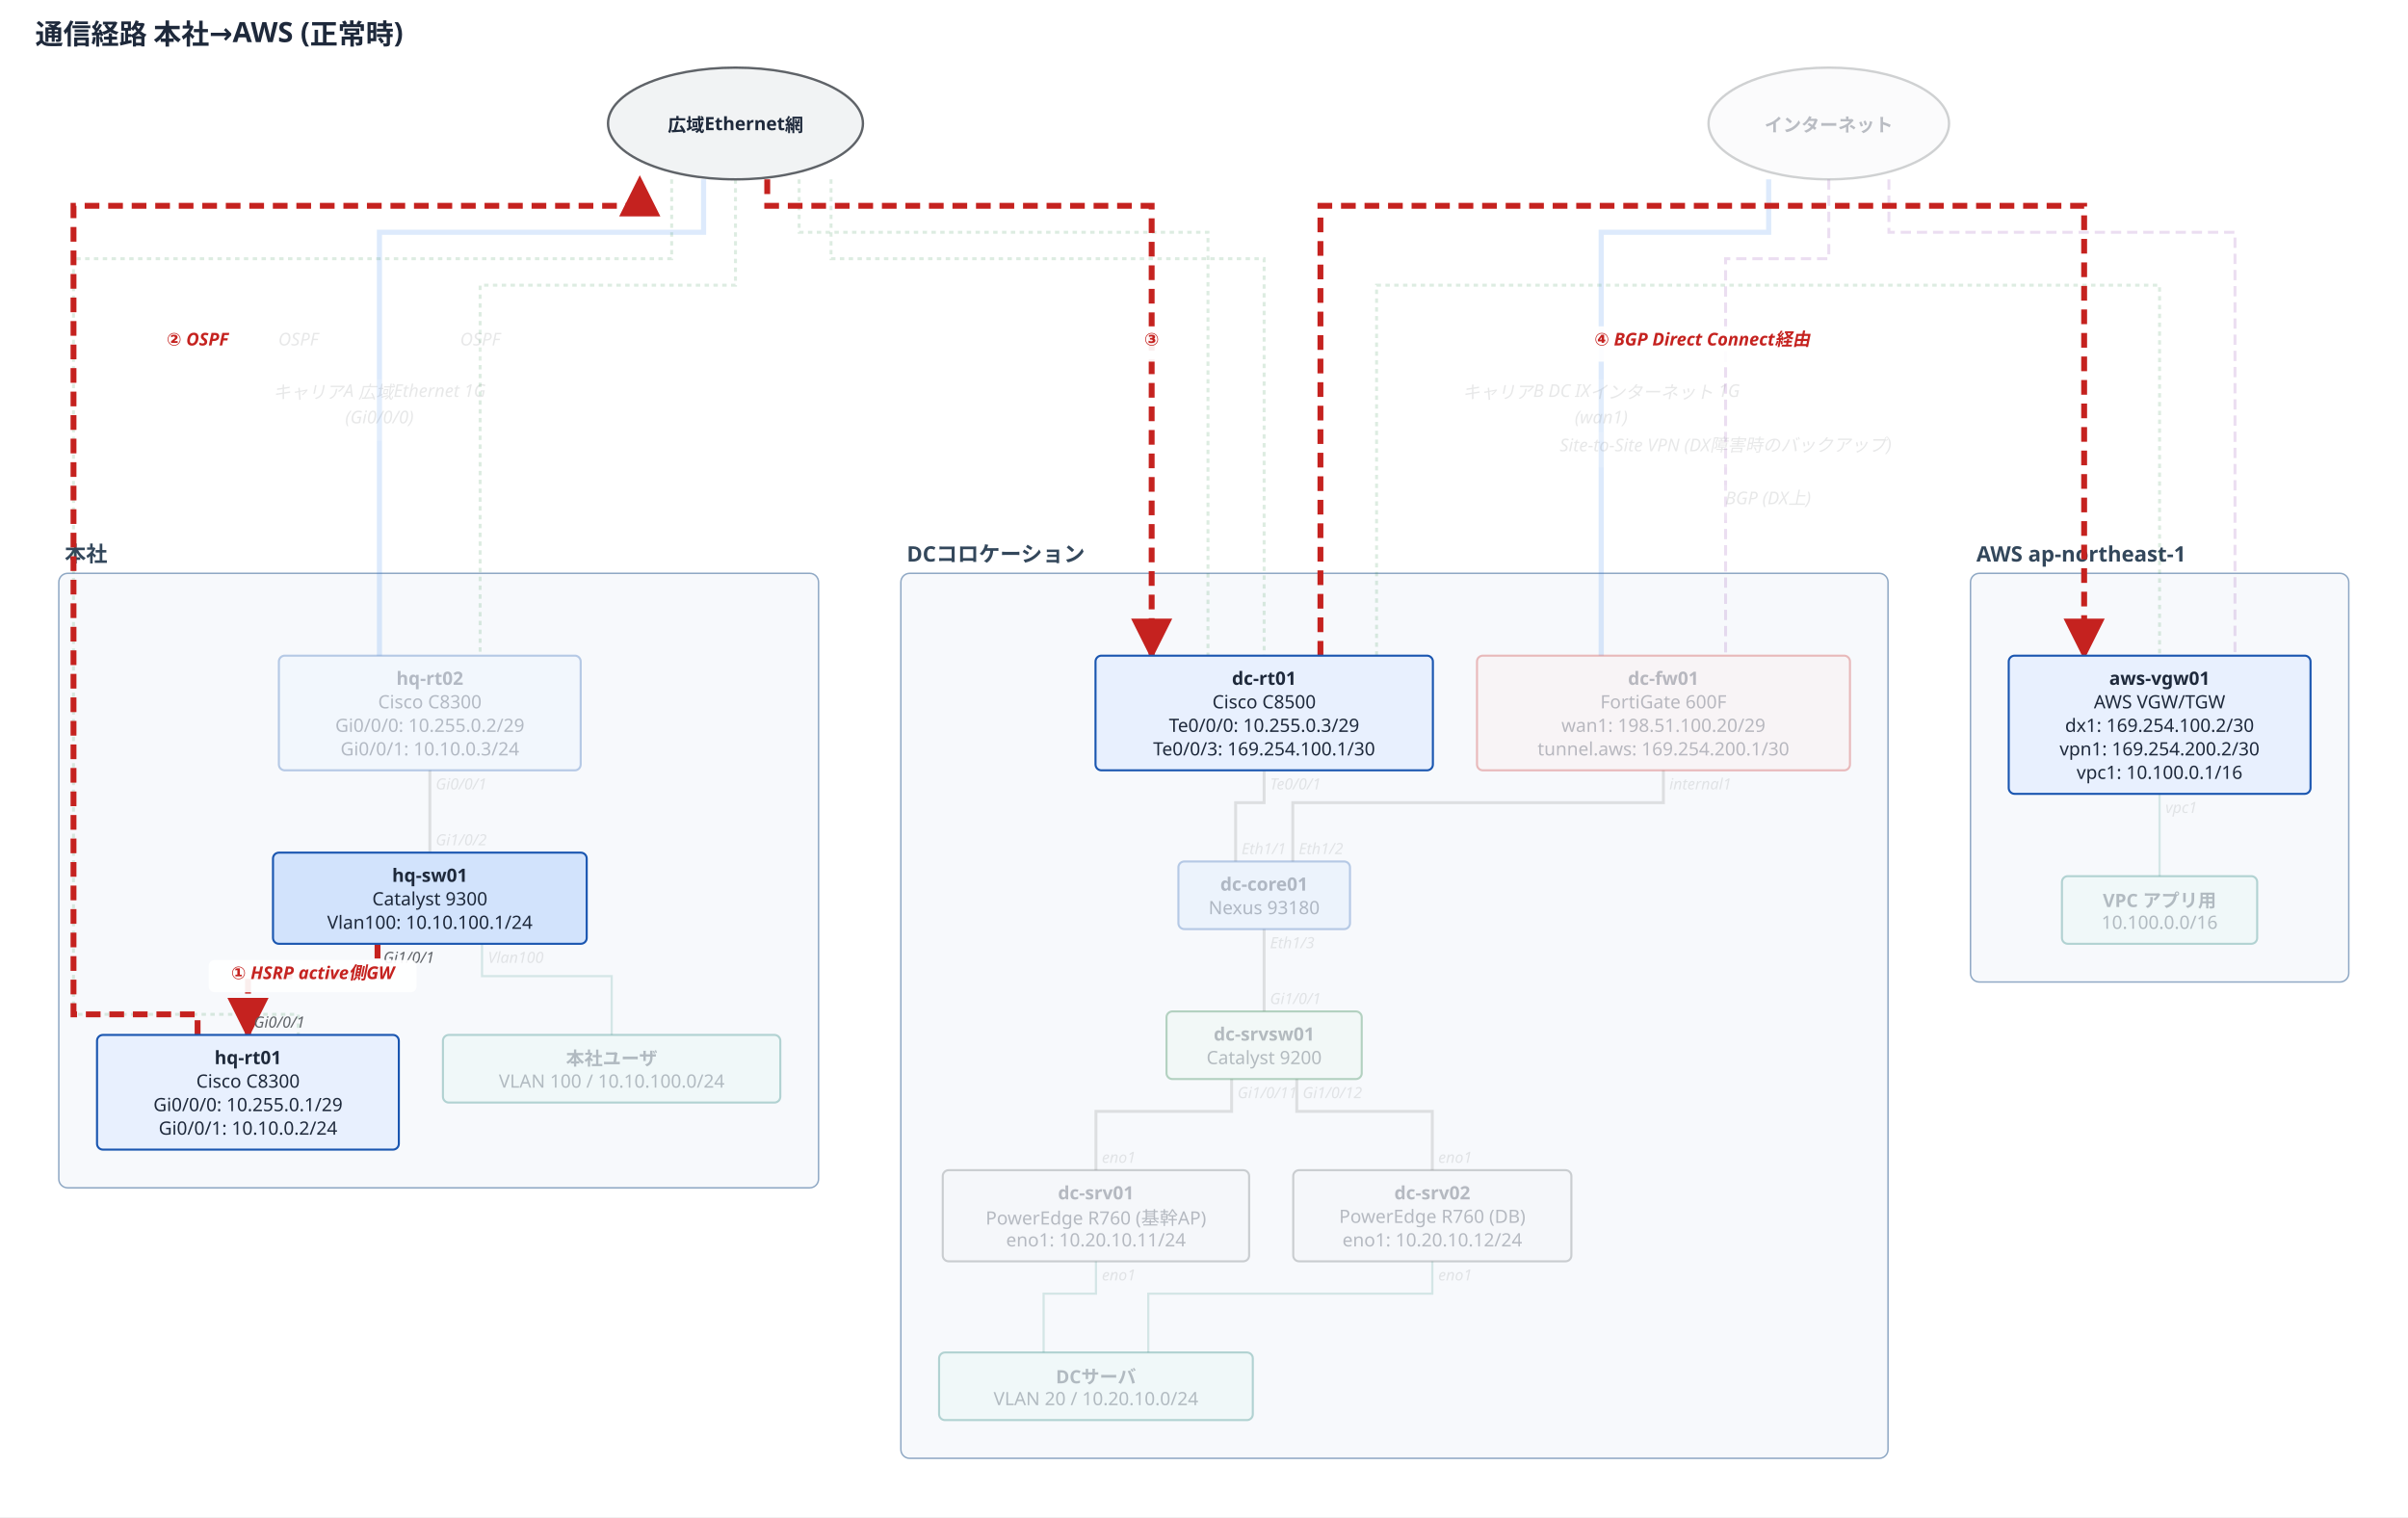
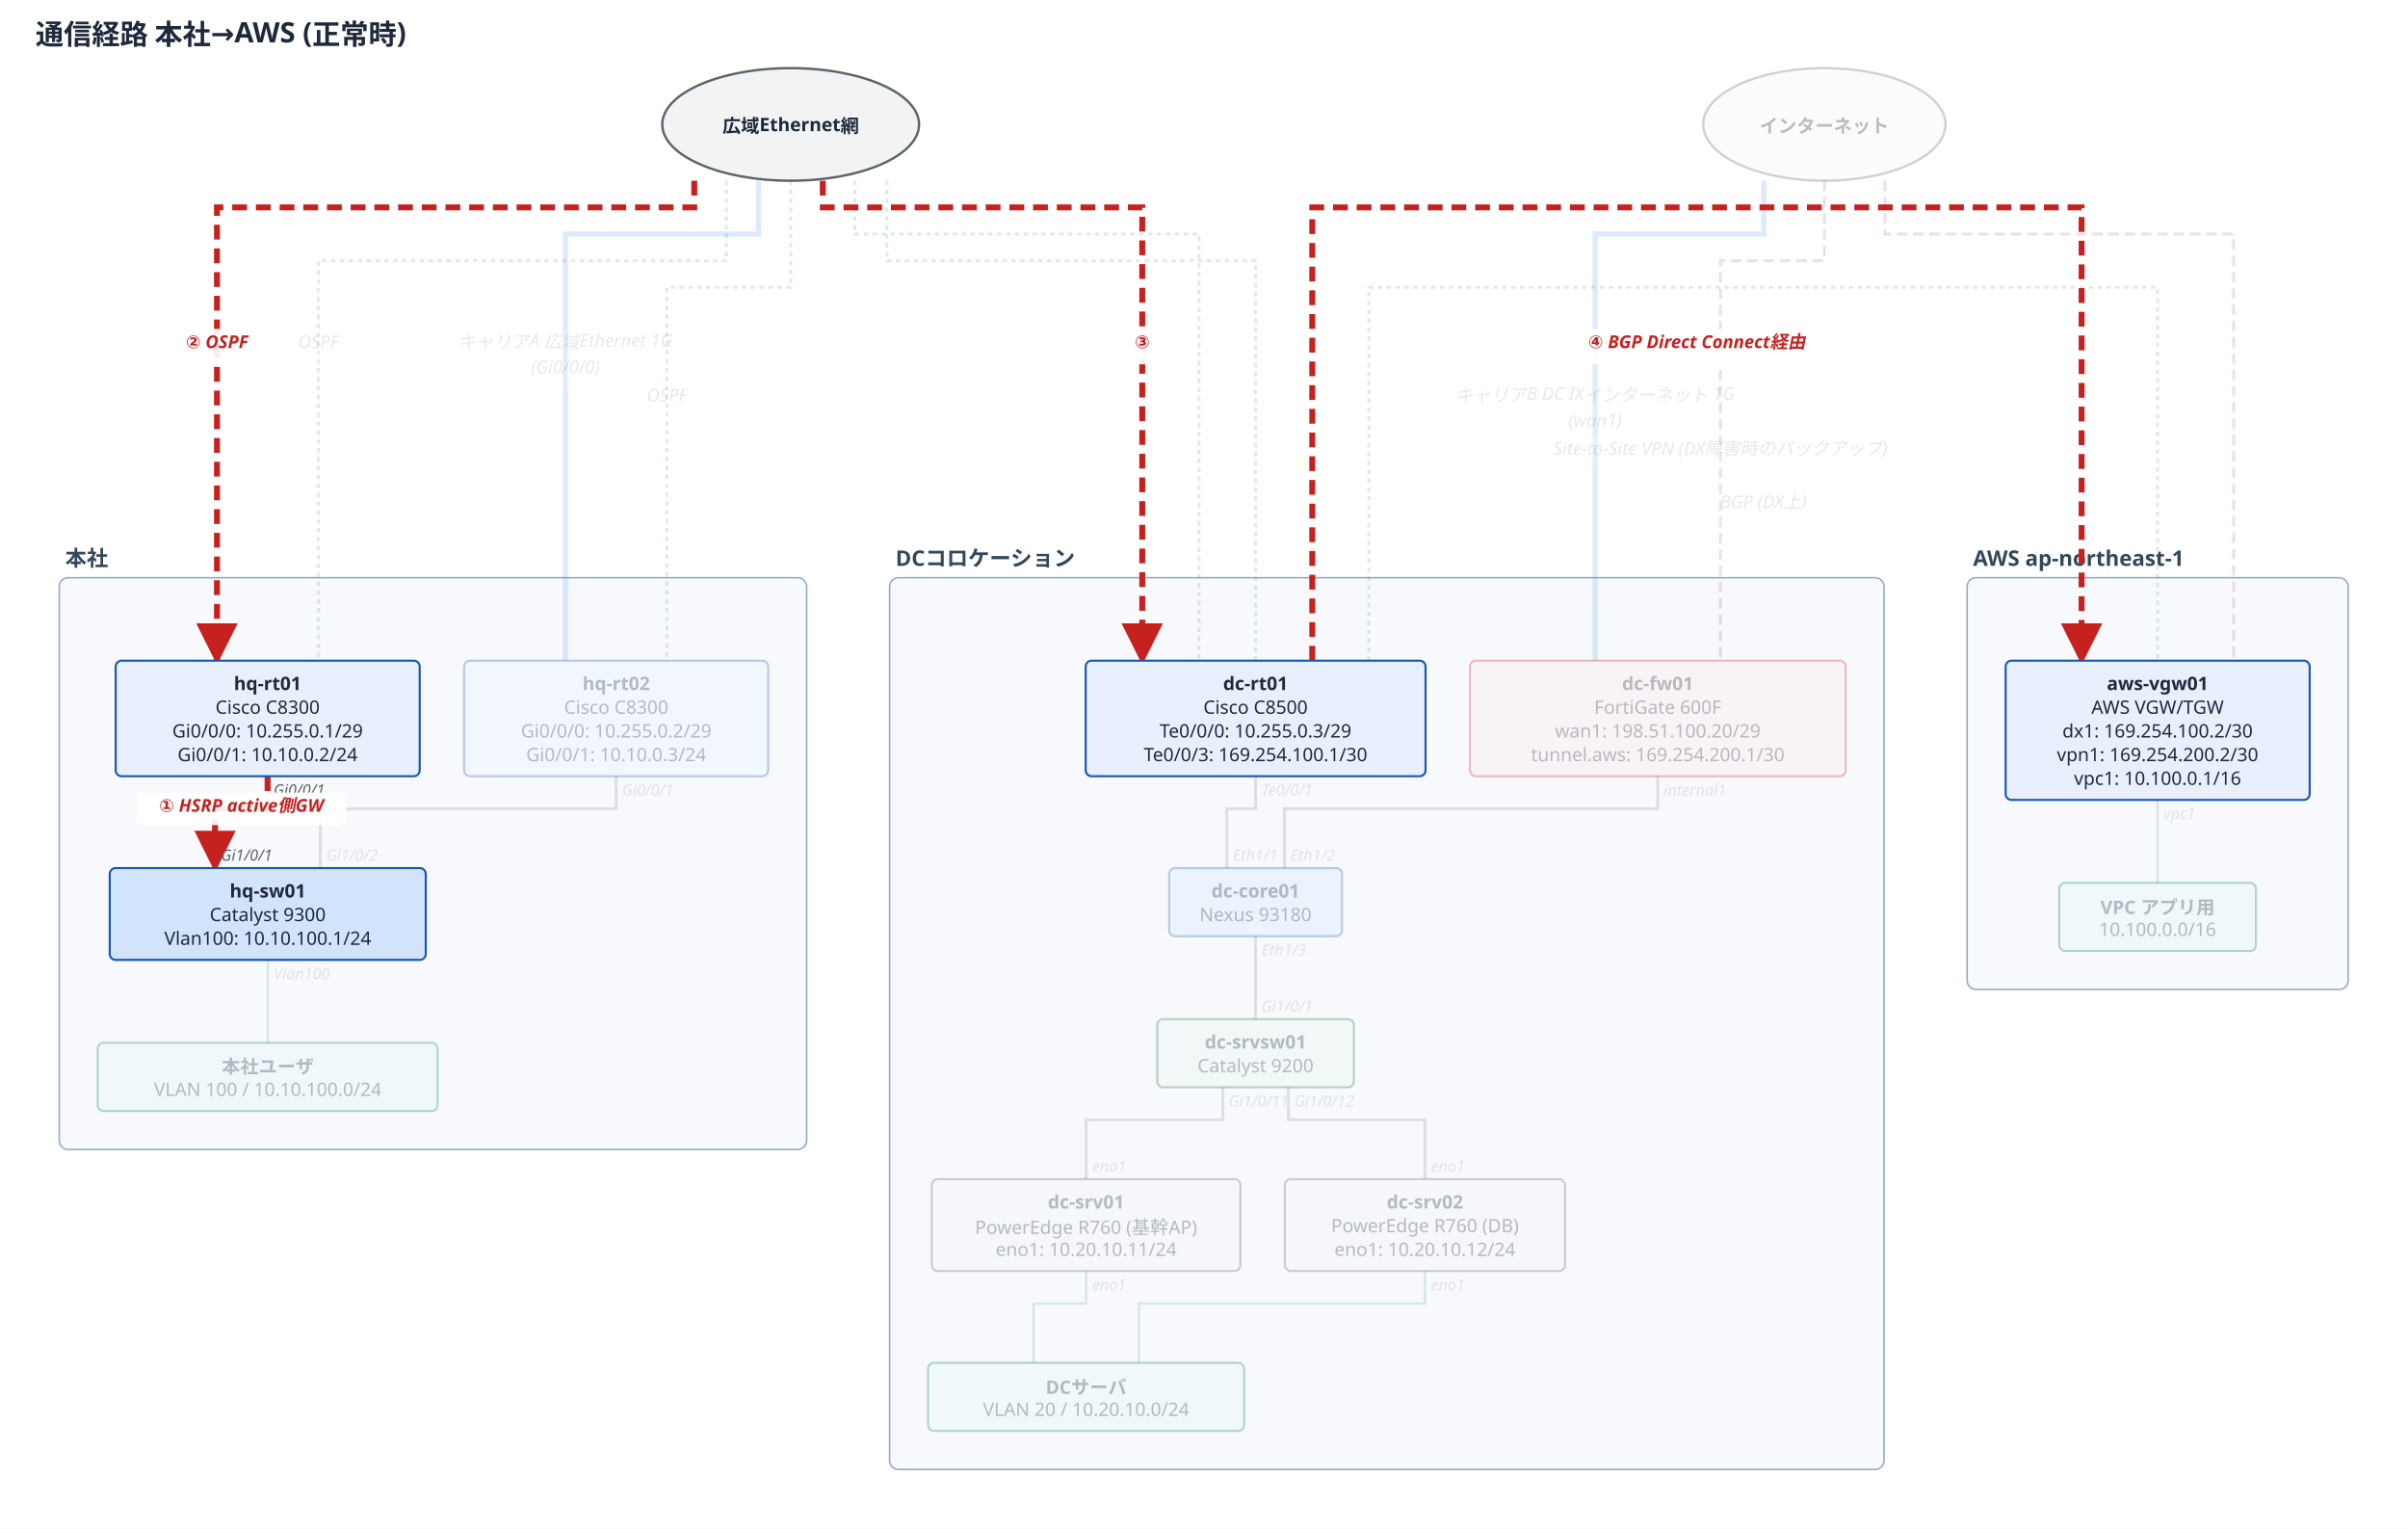
- <svg xmlns="http://www.w3.org/2000/svg" width="1638" height="1032" viewBox="0 0 1638 1032" font-family="'Segoe UI','Hiragino Sans','Noto Sans JP',Meiryo,sans-serif">
+ <svg xmlns="http://www.w3.org/2000/svg" width="1626" height="1032" viewBox="0 0 1626 1032" font-family="'Segoe UI','Hiragino Sans','Noto Sans JP',Meiryo,sans-serif">
  <defs>
    <marker id="arrow-c5221f" viewBox="0 0 10 10" refX="9" refY="5" markerWidth="7" markerHeight="7" orient="auto-start-reverse">
      <path d="M 0 0 L 10 5 L 0 10 z" fill="#c5221f" />
    </marker>
  </defs>
  <rect width="100%" height="100%" fill="#ffffff" />
  <text x="24" y="30" font-size="19" font-weight="700" fill="#1e293b">通信経路 本社→AWS (正常時)</text>
-   <rect x="40.0" y="390.0" width="516.8" height="418.0" rx="6" fill="#f7f9fc" stroke="#8fa8c4" />
+   <rect x="40.0" y="390.0" width="504.7" height="386.0" rx="6" fill="#f7f9fc" stroke="#8fa8c4" />
  <text x="44.0" y="382.0" font-size="14.5" font-weight="600" fill="#33475b">本社</text>
-   <rect x="612.8" y="390.0" width="671.5" height="602.0" rx="6" fill="#f7f9fc" stroke="#8fa8c4" />
-   <text x="616.8" y="382.0" font-size="14.5" font-weight="600" fill="#33475b">DCコロケーション</text>
-   <rect x="1340.4" y="390.0" width="257.3" height="278.0" rx="6" fill="#f7f9fc" stroke="#8fa8c4" />
-   <text x="1344.4" y="382.0" font-size="14.5" font-weight="600" fill="#33475b">AWS ap-northeast-1</text>
-   <polyline points="292.4,524.0 292.4,580.0" fill="none" stroke="#4a4a4a" stroke-width="2.0" opacity="0.15" />
-   <text x="296.4" y="537.0" font-size="10.5" font-style="italic" fill="#5f6368" opacity="0.15">Gi0/0/1</text>
-   <text x="296.4" y="575.0" font-size="10.5" font-style="italic" fill="#5f6368" opacity="0.15">Gi1/0/2</text>
-   <polyline points="327.9,642.0 327.9,664.0 416.1,664.0 416.1,704.0" fill="none" stroke="#0f766e" stroke-width="1.5" opacity="0.15" />
-   <text x="331.9" y="655.0" font-size="10.5" font-style="italic" fill="#5f6368" opacity="0.15">Vlan100</text>
-   <polyline points="859.9,524.0 859.9,546.0 840.5,546.0 840.5,586.0" fill="none" stroke="#4a4a4a" stroke-width="2.0" opacity="0.15" />
-   <text x="863.9" y="537.0" font-size="10.5" font-style="italic" fill="#5f6368" opacity="0.15">Te0/0/1</text>
-   <text x="844.5" y="581.0" font-size="10.5" font-style="italic" fill="#5f6368" opacity="0.15">Eth1/1</text>
-   <polyline points="1131.5,524.0 1131.5,546.0 879.4,546.0 879.4,586.0" fill="none" stroke="#4a4a4a" stroke-width="2.0" opacity="0.15" />
-   <text x="1135.5" y="537.0" font-size="10.5" font-style="italic" fill="#5f6368" opacity="0.15">internal1</text>
-   <text x="883.4" y="581.0" font-size="10.5" font-style="italic" fill="#5f6368" opacity="0.15">Eth1/2</text>
-   <polyline points="859.9,632.0 859.9,688.0" fill="none" stroke="#4a4a4a" stroke-width="2.0" opacity="0.15" />
-   <text x="863.9" y="645.0" font-size="10.5" font-style="italic" fill="#5f6368" opacity="0.15">Eth1/3</text>
-   <text x="863.9" y="683.0" font-size="10.5" font-style="italic" fill="#5f6368" opacity="0.15">Gi1/0/1</text>
-   <polyline points="837.8,734.0 837.8,756.0 745.5,756.0 745.5,796.0" fill="none" stroke="#4a4a4a" stroke-width="2.0" opacity="0.15" />
-   <text x="841.8" y="747.0" font-size="10.5" font-style="italic" fill="#5f6368" opacity="0.15">Gi1/0/11</text>
-   <text x="749.5" y="791.0" font-size="10.5" font-style="italic" fill="#5f6368" opacity="0.15">eno1</text>
-   <polyline points="882.1,734.0 882.1,756.0 974.3,756.0 974.3,796.0" fill="none" stroke="#4a4a4a" stroke-width="2.0" opacity="0.15" />
-   <text x="886.1" y="747.0" font-size="10.5" font-style="italic" fill="#5f6368" opacity="0.15">Gi1/0/12</text>
-   <text x="978.3" y="791.0" font-size="10.5" font-style="italic" fill="#5f6368" opacity="0.15">eno1</text>
-   <polyline points="745.5,858.0 745.5,880.0 709.9,880.0 709.9,920.0" fill="none" stroke="#0f766e" stroke-width="1.5" opacity="0.15" />
-   <text x="749.5" y="871.0" font-size="10.5" font-style="italic" fill="#5f6368" opacity="0.15">eno1</text>
-   <polyline points="974.3,858.0 974.3,880.0 781.1,880.0 781.1,920.0" fill="none" stroke="#0f766e" stroke-width="1.5" opacity="0.15" />
-   <text x="978.3" y="871.0" font-size="10.5" font-style="italic" fill="#5f6368" opacity="0.15">eno1</text>
-   <polyline points="1469.0,540.0 1469.0,596.0" fill="none" stroke="#0f766e" stroke-width="1.5" opacity="0.15" />
-   <text x="1473.0" y="553.0" font-size="10.5" font-style="italic" fill="#5f6368" opacity="0.15">vpc1</text>
-   <polyline points="478.6,122.0 478.6,158.0 258.1,158.0 258.1,446.0" fill="none" stroke="#1a73e8" stroke-width="3.5" opacity="0.15" />
-   <rect x="162.4" y="258.0" width="191.5" height="42.0" rx="4" fill="#ffffff" fill-opacity="0.92" opacity="0.15" />
-   <text x="258.1" y="271.0" text-anchor="middle" font-size="12" font-style="italic" font-weight="400" fill="#5f6368" opacity="0.15">キャリアA 広域Ethernet 1G</text>
-   <text x="258.1" y="288.0" text-anchor="middle" font-size="12" font-style="italic" font-weight="400" fill="#5f6368" opacity="0.15">(Gi0/0/0)</text>
-   <polyline points="1203.1,122.0 1203.1,158.0 1089.2,158.0 1089.2,446.0" fill="none" stroke="#1a73e8" stroke-width="3.5" opacity="0.15" />
-   <rect x="972.3" y="258.0" width="233.9" height="42.0" rx="4" fill="#ffffff" fill-opacity="0.92" opacity="0.15" />
-   <text x="1089.2" y="271.0" text-anchor="middle" font-size="12" font-style="italic" font-weight="400" fill="#5f6368" opacity="0.15">キャリアB DC IXインターネット 1G</text>
-   <text x="1089.2" y="288.0" text-anchor="middle" font-size="12" font-style="italic" font-weight="400" fill="#5f6368" opacity="0.15">(wan1)</text>
-   <polyline points="1244.0,122.0 1244.0,176.0 1173.8,176.0 1173.8,446.0" fill="none" stroke="#7b1fa2" stroke-width="2.0" opacity="0.15" stroke-dasharray="7 4" />
-   <rect x="1020.8" y="294.0" width="306.0" height="24.0" rx="4" fill="#ffffff" fill-opacity="0.92" opacity="0.15" />
-   <text x="1173.8" y="307.0" text-anchor="middle" font-size="12" font-style="italic" font-weight="400" fill="#5f6368" opacity="0.15">Site-to-Site VPN (DX障害時のバックアップ)</text>
-   <polyline points="1284.9,122.0 1284.9,158.0 1520.3,158.0 1520.3,446.0" fill="none" stroke="#7b1fa2" stroke-width="2.0" opacity="0.15" stroke-dasharray="7 4" />
-   <polyline points="456.9,122.0 456.9,176.0 50.0,176.0 50.0,690.0 202.9,690.0 202.9,704.0" fill="none" stroke="#188038" stroke-width="2.0" opacity="0.15" stroke-dasharray="3 3" />
-   <rect x="181.4" y="222.0" width="43.0" height="24.0" rx="4" fill="#ffffff" fill-opacity="0.92" opacity="0.15" />
-   <text x="202.9" y="235.0" text-anchor="middle" font-size="12" font-style="italic" font-weight="400" fill="#5f6368" opacity="0.15">OSPF</text>
-   <polyline points="543.6,122.0 543.6,158.0 821.7,158.0 821.7,446.0" fill="none" stroke="#188038" stroke-width="2.0" opacity="0.15" stroke-dasharray="3 3" />
-   <polyline points="500.3,122.0 500.3,194.0 326.6,194.0 326.6,446.0" fill="none" stroke="#188038" stroke-width="2.0" opacity="0.15" stroke-dasharray="3 3" />
-   <rect x="305.1" y="222.0" width="43.0" height="24.0" rx="4" fill="#ffffff" fill-opacity="0.92" opacity="0.15" />
-   <text x="326.6" y="235.0" text-anchor="middle" font-size="12" font-style="italic" font-weight="400" fill="#5f6368" opacity="0.15">OSPF</text>
-   <polyline points="565.3,122.0 565.3,176.0 859.9,176.0 859.9,446.0" fill="none" stroke="#188038" stroke-width="2.0" opacity="0.15" stroke-dasharray="3 3" />
-   <polyline points="936.4,446.0 936.4,194.0 1469.0,194.0 1469.0,446.0" fill="none" stroke="#188038" stroke-width="2.0" opacity="0.15" stroke-dasharray="3 3" />
-   <rect x="1159.2" y="330.0" width="87.1" height="24.0" rx="4" fill="#ffffff" fill-opacity="0.92" opacity="0.15" />
-   <text x="1202.7" y="343.0" text-anchor="middle" font-size="12" font-style="italic" font-weight="400" fill="#5f6368" opacity="0.15">BGP (DX上)</text>
-   <polyline points="256.8,642.0 256.8,664.0 168.7,664.0 168.7,704.0" fill="none" stroke="#c5221f" stroke-width="4.0" opacity="1.0" stroke-dasharray="10 6" marker-end="url(#arrow-c5221f)">
+   <rect x="600.7" y="390.0" width="671.5" height="602.0" rx="6" fill="#f7f9fc" stroke="#8fa8c4" />
+   <text x="604.7" y="382.0" font-size="14.5" font-weight="600" fill="#33475b">DCコロケーション</text>
+   <rect x="1328.3" y="390.0" width="257.3" height="278.0" rx="6" fill="#f7f9fc" stroke="#8fa8c4" />
+   <text x="1332.3" y="382.0" font-size="14.5" font-weight="600" fill="#33475b">AWS ap-northeast-1</text>
+   <polyline points="416.1,524.0 416.1,546.0 216.3,546.0 216.3,586.0" fill="none" stroke="#4a4a4a" stroke-width="2.0" opacity="0.15" />
+   <text x="420.1" y="537.0" font-size="10.5" font-style="italic" fill="#5f6368" opacity="0.15">Gi0/0/1</text>
+   <text x="220.3" y="581.0" font-size="10.5" font-style="italic" fill="#5f6368" opacity="0.15">Gi1/0/2</text>
+   <polyline points="180.8,648.0 180.8,704.0" fill="none" stroke="#0f766e" stroke-width="1.5" opacity="0.15" />
+   <text x="184.8" y="661.0" font-size="10.5" font-style="italic" fill="#5f6368" opacity="0.15">Vlan100</text>
+   <polyline points="847.8,524.0 847.8,546.0 828.4,546.0 828.4,586.0" fill="none" stroke="#4a4a4a" stroke-width="2.0" opacity="0.15" />
+   <text x="851.8" y="537.0" font-size="10.5" font-style="italic" fill="#5f6368" opacity="0.15">Te0/0/1</text>
+   <text x="832.4" y="581.0" font-size="10.5" font-style="italic" fill="#5f6368" opacity="0.15">Eth1/1</text>
+   <polyline points="1119.4,524.0 1119.4,546.0 867.3,546.0 867.3,586.0" fill="none" stroke="#4a4a4a" stroke-width="2.0" opacity="0.15" />
+   <text x="1123.4" y="537.0" font-size="10.5" font-style="italic" fill="#5f6368" opacity="0.15">internal1</text>
+   <text x="871.3" y="581.0" font-size="10.5" font-style="italic" fill="#5f6368" opacity="0.15">Eth1/2</text>
+   <polyline points="847.8,632.0 847.8,688.0" fill="none" stroke="#4a4a4a" stroke-width="2.0" opacity="0.15" />
+   <text x="851.8" y="645.0" font-size="10.5" font-style="italic" fill="#5f6368" opacity="0.15">Eth1/3</text>
+   <text x="851.8" y="683.0" font-size="10.5" font-style="italic" fill="#5f6368" opacity="0.15">Gi1/0/1</text>
+   <polyline points="825.7,734.0 825.7,756.0 733.4,756.0 733.4,796.0" fill="none" stroke="#4a4a4a" stroke-width="2.0" opacity="0.15" />
+   <text x="829.7" y="747.0" font-size="10.5" font-style="italic" fill="#5f6368" opacity="0.15">Gi1/0/11</text>
+   <text x="737.4" y="791.0" font-size="10.5" font-style="italic" fill="#5f6368" opacity="0.15">eno1</text>
+   <polyline points="870.0,734.0 870.0,756.0 962.2,756.0 962.2,796.0" fill="none" stroke="#4a4a4a" stroke-width="2.0" opacity="0.15" />
+   <text x="874.0" y="747.0" font-size="10.5" font-style="italic" fill="#5f6368" opacity="0.15">Gi1/0/12</text>
+   <text x="966.2" y="791.0" font-size="10.5" font-style="italic" fill="#5f6368" opacity="0.15">eno1</text>
+   <polyline points="733.4,858.0 733.4,880.0 697.9,880.0 697.9,920.0" fill="none" stroke="#0f766e" stroke-width="1.5" opacity="0.15" />
+   <text x="737.4" y="871.0" font-size="10.5" font-style="italic" fill="#5f6368" opacity="0.15">eno1</text>
+   <polyline points="962.2,858.0 962.2,880.0 769.0,880.0 769.0,920.0" fill="none" stroke="#0f766e" stroke-width="1.5" opacity="0.15" />
+   <text x="966.2" y="871.0" font-size="10.5" font-style="italic" fill="#5f6368" opacity="0.15">eno1</text>
+   <polyline points="1456.9,540.0 1456.9,596.0" fill="none" stroke="#0f766e" stroke-width="1.5" opacity="0.15" />
+   <text x="1460.9" y="553.0" font-size="10.5" font-style="italic" fill="#5f6368" opacity="0.15">vpc1</text>
+   <polyline points="512.2,122.0 512.2,158.0 381.8,158.0 381.8,446.0" fill="none" stroke="#1a73e8" stroke-width="3.5" opacity="0.15" />
+   <rect x="286.1" y="222.0" width="191.5" height="42.0" rx="4" fill="#ffffff" fill-opacity="0.92" opacity="0.15" />
+   <text x="381.8" y="235.0" text-anchor="middle" font-size="12" font-style="italic" font-weight="400" fill="#5f6368" opacity="0.15">キャリアA 広域Ethernet 1G</text>
+   <text x="381.8" y="252.0" text-anchor="middle" font-size="12" font-style="italic" font-weight="400" fill="#5f6368" opacity="0.15">(Gi0/0/0)</text>
+   <polyline points="1191.0,122.0 1191.0,158.0 1077.1,158.0 1077.1,446.0" fill="none" stroke="#1a73e8" stroke-width="3.5" opacity="0.15" />
+   <rect x="960.2" y="258.0" width="233.9" height="42.0" rx="4" fill="#ffffff" fill-opacity="0.92" opacity="0.15" />
+   <text x="1077.1" y="271.0" text-anchor="middle" font-size="12" font-style="italic" font-weight="400" fill="#5f6368" opacity="0.15">キャリアB DC IXインターネット 1G</text>
+   <text x="1077.1" y="288.0" text-anchor="middle" font-size="12" font-style="italic" font-weight="400" fill="#5f6368" opacity="0.15">(wan1)</text>
+   <polyline points="1231.9,122.0 1231.9,176.0 1161.7,176.0 1161.7,446.0" fill="none" stroke="#7b1fa2" stroke-width="2.0" opacity="0.15" stroke-dasharray="7 4" />
+   <rect x="1008.7" y="294.0" width="306.0" height="24.0" rx="4" fill="#ffffff" fill-opacity="0.92" opacity="0.15" />
+   <text x="1161.7" y="307.0" text-anchor="middle" font-size="12" font-style="italic" font-weight="400" fill="#5f6368" opacity="0.15">Site-to-Site VPN (DX障害時のバックアップ)</text>
+   <polyline points="1272.8,122.0 1272.8,158.0 1508.3,158.0 1508.3,446.0" fill="none" stroke="#7b1fa2" stroke-width="2.0" opacity="0.15" stroke-dasharray="7 4" />
+   <polyline points="490.5,122.0 490.5,176.0 215.0,176.0 215.0,446.0" fill="none" stroke="#188038" stroke-width="2.0" opacity="0.15" stroke-dasharray="3 3" />
+   <rect x="193.5" y="222.0" width="43.0" height="24.0" rx="4" fill="#ffffff" fill-opacity="0.92" opacity="0.15" />
+   <text x="215.0" y="235.0" text-anchor="middle" font-size="12" font-style="italic" font-weight="400" fill="#5f6368" opacity="0.15">OSPF</text>
+   <polyline points="577.2,122.0 577.2,158.0 809.6,158.0 809.6,446.0" fill="none" stroke="#188038" stroke-width="2.0" opacity="0.15" stroke-dasharray="3 3" />
+   <polyline points="533.9,122.0 533.9,194.0 450.3,194.0 450.3,446.0" fill="none" stroke="#188038" stroke-width="2.0" opacity="0.15" stroke-dasharray="3 3" />
+   <rect x="428.8" y="258.0" width="43.0" height="24.0" rx="4" fill="#ffffff" fill-opacity="0.92" opacity="0.15" />
+   <text x="450.3" y="271.0" text-anchor="middle" font-size="12" font-style="italic" font-weight="400" fill="#5f6368" opacity="0.15">OSPF</text>
+   <polyline points="598.9,122.0 598.9,176.0 847.8,176.0 847.8,446.0" fill="none" stroke="#188038" stroke-width="2.0" opacity="0.15" stroke-dasharray="3 3" />
+   <polyline points="924.3,446.0 924.3,194.0 1456.9,194.0 1456.9,446.0" fill="none" stroke="#188038" stroke-width="2.0" opacity="0.15" stroke-dasharray="3 3" />
+   <rect x="1147.1" y="330.0" width="87.1" height="24.0" rx="4" fill="#ffffff" fill-opacity="0.92" opacity="0.15" />
+   <text x="1190.6" y="343.0" text-anchor="middle" font-size="12" font-style="italic" font-weight="400" fill="#5f6368" opacity="0.15">BGP (DX上)</text>
+   <polyline points="180.7,524.0 180.7,546.0 145.2,546.0 145.2,586.0" fill="none" stroke="#c5221f" stroke-width="4.0" opacity="1.0" stroke-dasharray="10 6" marker-end="url(#arrow-c5221f)">
    <animate attributeName="stroke-dashoffset" from="32" to="0" dur="1.2s" repeatCount="indefinite" />
  </polyline>
-   <text x="260.8" y="655.0" font-size="10.5" font-style="italic" fill="#5f6368" opacity="1.0">Gi1/0/1</text>
-   <text x="172.7" y="699.0" font-size="10.5" font-style="italic" fill="#5f6368" opacity="1.0">Gi0/0/1</text>
-   <rect x="142.0" y="653.0" width="141.4" height="22.0" rx="4" fill="#ffffff" fill-opacity="0.92" opacity="1.0" />
-   <text x="212.7" y="666.0" text-anchor="middle" font-size="12" font-style="italic" font-weight="600" fill="#c5221f" opacity="1.0">① HSRP active側GW</text>
-   <polyline points="134.4,704.0 134.4,690.0 50.0,690.0 50.0,140.0 435.2,140.0 435.2,122.0" fill="none" stroke="#c5221f" stroke-width="4.0" opacity="1.0" stroke-dasharray="10 6" marker-end="url(#arrow-c5221f)">
+   <text x="184.7" y="537.0" font-size="10.5" font-style="italic" fill="#5f6368" opacity="1.0">Gi0/0/1</text>
+   <text x="149.2" y="581.0" font-size="10.5" font-style="italic" fill="#5f6368" opacity="1.0">Gi1/0/1</text>
+   <rect x="92.3" y="535.0" width="141.4" height="22.0" rx="4" fill="#ffffff" fill-opacity="0.92" opacity="1.0" />
+   <text x="163.0" y="548.0" text-anchor="middle" font-size="12" font-style="italic" font-weight="600" fill="#c5221f" opacity="1.0">① HSRP active側GW</text>
+   <polyline points="468.8,122.0 468.8,140.0 146.5,140.0 146.5,446.0" fill="none" stroke="#c5221f" stroke-width="4.0" opacity="1.0" stroke-dasharray="10 6" marker-end="url(#arrow-c5221f)">
    <animate attributeName="stroke-dashoffset" from="32" to="0" dur="1.2s" repeatCount="indefinite" />
  </polyline>
-   <rect x="105.2" y="222.0" width="58.5" height="24.0" rx="4" fill="#ffffff" fill-opacity="0.92" opacity="1.0" />
-   <text x="134.4" y="235.0" text-anchor="middle" font-size="12" font-style="italic" font-weight="600" fill="#c5221f" opacity="1.0">② OSPF</text>
-   <polyline points="521.9,122.0 521.9,140.0 783.4,140.0 783.4,446.0" fill="none" stroke="#c5221f" stroke-width="4.0" opacity="1.0" stroke-dasharray="10 6" marker-end="url(#arrow-c5221f)">
+   <rect x="117.3" y="222.0" width="58.5" height="24.0" rx="4" fill="#ffffff" fill-opacity="0.92" opacity="1.0" />
+   <text x="146.5" y="235.0" text-anchor="middle" font-size="12" font-style="italic" font-weight="600" fill="#c5221f" opacity="1.0">② OSPF</text>
+   <polyline points="555.6,122.0 555.6,140.0 771.3,140.0 771.3,446.0" fill="none" stroke="#c5221f" stroke-width="4.0" opacity="1.0" stroke-dasharray="10 6" marker-end="url(#arrow-c5221f)">
    <animate attributeName="stroke-dashoffset" from="32" to="0" dur="1.2s" repeatCount="indefinite" />
  </polyline>
-   <rect x="773.5" y="222.0" width="19.8" height="24.0" rx="4" fill="#ffffff" fill-opacity="0.92" opacity="1.0" />
-   <text x="783.4" y="235.0" text-anchor="middle" font-size="12" font-style="italic" font-weight="600" fill="#c5221f" opacity="1.0">③</text>
-   <polyline points="898.2,446.0 898.2,140.0 1417.7,140.0 1417.7,446.0" fill="none" stroke="#c5221f" stroke-width="4.0" opacity="1.0" stroke-dasharray="10 6" marker-end="url(#arrow-c5221f)">
+   <rect x="761.5" y="222.0" width="19.8" height="24.0" rx="4" fill="#ffffff" fill-opacity="0.92" opacity="1.0" />
+   <text x="771.3" y="235.0" text-anchor="middle" font-size="12" font-style="italic" font-weight="600" fill="#c5221f" opacity="1.0">③</text>
+   <polyline points="886.1,446.0 886.1,140.0 1405.6,140.0 1405.6,446.0" fill="none" stroke="#c5221f" stroke-width="4.0" opacity="1.0" stroke-dasharray="10 6" marker-end="url(#arrow-c5221f)">
    <animate attributeName="stroke-dashoffset" from="32" to="0" dur="1.2s" repeatCount="indefinite" />
  </polyline>
-   <rect x="1061.3" y="222.0" width="193.2" height="24.0" rx="4" fill="#ffffff" fill-opacity="0.92" opacity="1.0" />
-   <text x="1157.9" y="235.0" text-anchor="middle" font-size="12" font-style="italic" font-weight="600" fill="#c5221f" opacity="1.0">④ BGP Direct Connect経由</text>
-   <ellipse cx="500.3" cy="84.0" rx="86.7" ry="38.0" fill="#f1f3f4" stroke="#5f6368" stroke-width="1.6" />
-   <text x="500.3" y="84.0" text-anchor="middle" dominant-baseline="central" font-size="12.5" font-weight="600" fill="#1e293b">広域Ethernet網</text>
-   <ellipse cx="1244.0" cy="84.0" rx="81.8" ry="38.0" fill="#f1f3f4" stroke="#5f6368" stroke-width="1.6" opacity="0.3" />
-   <text x="1244.0" y="84.0" text-anchor="middle" dominant-baseline="central" font-size="12.5" font-weight="600" fill="#1e293b" opacity="0.3">インターネット</text>
-   <rect x="66.0" y="704.0" width="205.3" height="78.0" rx="4" fill="#e8f0fe" stroke="#1a56b0" stroke-width="1.4" />
-   <text x="168.7" y="719.0" text-anchor="middle" dominant-baseline="central" font-size="12.5" font-weight="600" fill="#1e293b">hq-rt01</text>
-   <text x="168.7" y="735.0" text-anchor="middle" dominant-baseline="central" font-size="12.5" font-weight="400" fill="#1e293b">Cisco C8300</text>
-   <text x="168.7" y="751.0" text-anchor="middle" dominant-baseline="central" font-size="12.5" font-weight="400" fill="#1e293b">Gi0/0/0: 10.255.0.1/29</text>
-   <text x="168.7" y="767.0" text-anchor="middle" dominant-baseline="central" font-size="12.5" font-weight="400" fill="#1e293b">Gi0/0/1: 10.10.0.2/24</text>
-   <rect x="185.7" y="580.0" width="213.4" height="62.0" rx="4" fill="#d2e3fc" stroke="#1a56b0" stroke-width="1.4" />
-   <text x="292.4" y="595.0" text-anchor="middle" dominant-baseline="central" font-size="12.5" font-weight="600" fill="#1e293b">hq-sw01</text>
-   <text x="292.4" y="611.0" text-anchor="middle" dominant-baseline="central" font-size="12.5" font-weight="400" fill="#1e293b">Catalyst 9300</text>
-   <text x="292.4" y="627.0" text-anchor="middle" dominant-baseline="central" font-size="12.5" font-weight="400" fill="#1e293b">Vlan100: 10.10.100.1/24</text>
-   <rect x="189.7" y="446.0" width="205.3" height="78.0" rx="4" fill="#e8f0fe" stroke="#1a56b0" stroke-width="1.4" opacity="0.3" />
-   <text x="292.4" y="461.0" text-anchor="middle" dominant-baseline="central" font-size="12.5" font-weight="600" fill="#1e293b" opacity="0.3">hq-rt02</text>
-   <text x="292.4" y="477.0" text-anchor="middle" dominant-baseline="central" font-size="12.5" font-weight="400" fill="#1e293b" opacity="0.3">Cisco C8300</text>
-   <text x="292.4" y="493.0" text-anchor="middle" dominant-baseline="central" font-size="12.5" font-weight="400" fill="#1e293b" opacity="0.3">Gi0/0/0: 10.255.0.2/29</text>
-   <text x="292.4" y="509.0" text-anchor="middle" dominant-baseline="central" font-size="12.5" font-weight="400" fill="#1e293b" opacity="0.3">Gi0/0/1: 10.10.0.3/24</text>
-   <rect x="301.3" y="704.0" width="229.5" height="46.0" rx="4" fill="#e2f5f0" stroke="#0f766e" stroke-width="1.4" opacity="0.3" />
-   <text x="416.1" y="719.0" text-anchor="middle" dominant-baseline="central" font-size="12.5" font-weight="600" fill="#1e293b" opacity="0.3">本社ユーザ</text>
-   <text x="416.1" y="735.0" text-anchor="middle" dominant-baseline="central" font-size="12.5" font-weight="400" fill="#1e293b" opacity="0.3">VLAN 100 / 10.10.100.0/24</text>
-   <rect x="745.2" y="446.0" width="229.5" height="78.0" rx="4" fill="#e8f0fe" stroke="#1a56b0" stroke-width="1.4" />
-   <text x="859.9" y="461.0" text-anchor="middle" dominant-baseline="central" font-size="12.5" font-weight="600" fill="#1e293b">dc-rt01</text>
-   <text x="859.9" y="477.0" text-anchor="middle" dominant-baseline="central" font-size="12.5" font-weight="400" fill="#1e293b">Cisco C8500</text>
-   <text x="859.9" y="493.0" text-anchor="middle" dominant-baseline="central" font-size="12.5" font-weight="400" fill="#1e293b">Te0/0/0: 10.255.0.3/29</text>
-   <text x="859.9" y="509.0" text-anchor="middle" dominant-baseline="central" font-size="12.5" font-weight="400" fill="#1e293b">Te0/0/3: 169.254.100.1/30</text>
-   <rect x="801.6" y="586.0" width="116.7" height="46.0" rx="4" fill="#d2e3fc" stroke="#1a56b0" stroke-width="1.4" opacity="0.3" />
-   <text x="859.9" y="601.0" text-anchor="middle" dominant-baseline="central" font-size="12.5" font-weight="600" fill="#1e293b" opacity="0.3">dc-core01</text>
-   <text x="859.9" y="617.0" text-anchor="middle" dominant-baseline="central" font-size="12.5" font-weight="400" fill="#1e293b" opacity="0.3">Nexus 93180</text>
-   <rect x="1004.7" y="446.0" width="253.7" height="78.0" rx="4" fill="#fce8e6" stroke="#c5221f" stroke-width="1.4" opacity="0.3" />
-   <text x="1131.5" y="461.0" text-anchor="middle" dominant-baseline="central" font-size="12.5" font-weight="600" fill="#1e293b" opacity="0.3">dc-fw01</text>
-   <text x="1131.5" y="477.0" text-anchor="middle" dominant-baseline="central" font-size="12.5" font-weight="400" fill="#1e293b" opacity="0.3">FortiGate 600F</text>
-   <text x="1131.5" y="493.0" text-anchor="middle" dominant-baseline="central" font-size="12.5" font-weight="400" fill="#1e293b" opacity="0.3">wan1: 198.51.100.20/29</text>
-   <text x="1131.5" y="509.0" text-anchor="middle" dominant-baseline="central" font-size="12.5" font-weight="400" fill="#1e293b" opacity="0.3">tunnel.aws: 169.254.200.1/30</text>
-   <rect x="793.5" y="688.0" width="132.8" height="46.0" rx="4" fill="#e6f4ea" stroke="#137333" stroke-width="1.4" opacity="0.3" />
-   <text x="859.9" y="703.0" text-anchor="middle" dominant-baseline="central" font-size="12.5" font-weight="600" fill="#1e293b" opacity="0.3">dc-srvsw01</text>
-   <text x="859.9" y="719.0" text-anchor="middle" dominant-baseline="central" font-size="12.5" font-weight="400" fill="#1e293b" opacity="0.3">Catalyst 9200</text>
-   <rect x="641.3" y="796.0" width="208.4" height="62.0" rx="4" fill="#f1f3f4" stroke="#5f6368" stroke-width="1.4" opacity="0.3" />
-   <text x="745.5" y="811.0" text-anchor="middle" dominant-baseline="central" font-size="12.5" font-weight="600" fill="#1e293b" opacity="0.3">dc-srv01</text>
-   <text x="745.5" y="827.0" text-anchor="middle" dominant-baseline="central" font-size="12.5" font-weight="400" fill="#1e293b" opacity="0.3">PowerEdge R760 (基幹AP)</text>
-   <text x="745.5" y="843.0" text-anchor="middle" dominant-baseline="central" font-size="12.5" font-weight="400" fill="#1e293b" opacity="0.3">eno1: 10.20.10.11/24</text>
-   <rect x="879.7" y="796.0" width="189.2" height="62.0" rx="4" fill="#f1f3f4" stroke="#5f6368" stroke-width="1.4" opacity="0.3" />
-   <text x="974.3" y="811.0" text-anchor="middle" dominant-baseline="central" font-size="12.5" font-weight="600" fill="#1e293b" opacity="0.3">dc-srv02</text>
-   <text x="974.3" y="827.0" text-anchor="middle" dominant-baseline="central" font-size="12.5" font-weight="400" fill="#1e293b" opacity="0.3">PowerEdge R760 (DB)</text>
-   <text x="974.3" y="843.0" text-anchor="middle" dominant-baseline="central" font-size="12.5" font-weight="400" fill="#1e293b" opacity="0.3">eno1: 10.20.10.12/24</text>
-   <rect x="638.8" y="920.0" width="213.4" height="46.0" rx="4" fill="#e2f5f0" stroke="#0f766e" stroke-width="1.4" opacity="0.3" />
-   <text x="745.5" y="935.0" text-anchor="middle" dominant-baseline="central" font-size="12.5" font-weight="600" fill="#1e293b" opacity="0.3">DCサーバ</text>
-   <text x="745.5" y="951.0" text-anchor="middle" dominant-baseline="central" font-size="12.5" font-weight="400" fill="#1e293b" opacity="0.3">VLAN 20 / 10.20.10.0/24</text>
-   <rect x="1366.4" y="446.0" width="205.3" height="94.0" rx="4" fill="#e8f0fe" stroke="#1a56b0" stroke-width="1.4" />
-   <text x="1469.0" y="461.0" text-anchor="middle" dominant-baseline="central" font-size="12.5" font-weight="600" fill="#1e293b">aws-vgw01</text>
-   <text x="1469.0" y="477.0" text-anchor="middle" dominant-baseline="central" font-size="12.5" font-weight="400" fill="#1e293b">AWS VGW/TGW</text>
-   <text x="1469.0" y="493.0" text-anchor="middle" dominant-baseline="central" font-size="12.5" font-weight="400" fill="#1e293b">dx1: 169.254.100.2/30</text>
-   <text x="1469.0" y="509.0" text-anchor="middle" dominant-baseline="central" font-size="12.5" font-weight="400" fill="#1e293b">vpn1: 169.254.200.2/30</text>
-   <text x="1469.0" y="525.0" text-anchor="middle" dominant-baseline="central" font-size="12.5" font-weight="400" fill="#1e293b">vpc1: 10.100.0.1/16</text>
-   <rect x="1402.6" y="596.0" width="132.8" height="46.0" rx="4" fill="#e2f5f0" stroke="#0f766e" stroke-width="1.4" opacity="0.3" />
-   <text x="1469.0" y="611.0" text-anchor="middle" dominant-baseline="central" font-size="12.5" font-weight="600" fill="#1e293b" opacity="0.3">VPC アプリ用</text>
-   <text x="1469.0" y="627.0" text-anchor="middle" dominant-baseline="central" font-size="12.5" font-weight="400" fill="#1e293b" opacity="0.3">10.100.0.0/16</text>
+   <rect x="1049.2" y="222.0" width="193.2" height="24.0" rx="4" fill="#ffffff" fill-opacity="0.92" opacity="1.0" />
+   <text x="1145.8" y="235.0" text-anchor="middle" font-size="12" font-style="italic" font-weight="600" fill="#c5221f" opacity="1.0">④ BGP Direct Connect経由</text>
+   <ellipse cx="533.9" cy="84.0" rx="86.7" ry="38.0" fill="#f1f3f4" stroke="#5f6368" stroke-width="1.6" />
+   <text x="533.9" y="84.0" text-anchor="middle" dominant-baseline="central" font-size="12.5" font-weight="600" fill="#1e293b">広域Ethernet網</text>
+   <ellipse cx="1231.9" cy="84.0" rx="81.8" ry="38.0" fill="#f1f3f4" stroke="#5f6368" stroke-width="1.6" opacity="0.3" />
+   <text x="1231.9" y="84.0" text-anchor="middle" dominant-baseline="central" font-size="12.5" font-weight="600" fill="#1e293b" opacity="0.3">インターネット</text>
+   <rect x="78.1" y="446.0" width="205.3" height="78.0" rx="4" fill="#e8f0fe" stroke="#1a56b0" stroke-width="1.4" />
+   <text x="180.7" y="461.0" text-anchor="middle" dominant-baseline="central" font-size="12.5" font-weight="600" fill="#1e293b">hq-rt01</text>
+   <text x="180.7" y="477.0" text-anchor="middle" dominant-baseline="central" font-size="12.5" font-weight="400" fill="#1e293b">Cisco C8300</text>
+   <text x="180.7" y="493.0" text-anchor="middle" dominant-baseline="central" font-size="12.5" font-weight="400" fill="#1e293b">Gi0/0/0: 10.255.0.1/29</text>
+   <text x="180.7" y="509.0" text-anchor="middle" dominant-baseline="central" font-size="12.5" font-weight="400" fill="#1e293b">Gi0/0/1: 10.10.0.2/24</text>
+   <rect x="74.1" y="586.0" width="213.4" height="62.0" rx="4" fill="#d2e3fc" stroke="#1a56b0" stroke-width="1.4" />
+   <text x="180.8" y="601.0" text-anchor="middle" dominant-baseline="central" font-size="12.5" font-weight="600" fill="#1e293b">hq-sw01</text>
+   <text x="180.8" y="617.0" text-anchor="middle" dominant-baseline="central" font-size="12.5" font-weight="400" fill="#1e293b">Catalyst 9300</text>
+   <text x="180.8" y="633.0" text-anchor="middle" dominant-baseline="central" font-size="12.5" font-weight="400" fill="#1e293b">Vlan100: 10.10.100.1/24</text>
+   <rect x="313.4" y="446.0" width="205.3" height="78.0" rx="4" fill="#e8f0fe" stroke="#1a56b0" stroke-width="1.4" opacity="0.3" />
+   <text x="416.1" y="461.0" text-anchor="middle" dominant-baseline="central" font-size="12.5" font-weight="600" fill="#1e293b" opacity="0.3">hq-rt02</text>
+   <text x="416.1" y="477.0" text-anchor="middle" dominant-baseline="central" font-size="12.5" font-weight="400" fill="#1e293b" opacity="0.3">Cisco C8300</text>
+   <text x="416.1" y="493.0" text-anchor="middle" dominant-baseline="central" font-size="12.5" font-weight="400" fill="#1e293b" opacity="0.3">Gi0/0/0: 10.255.0.2/29</text>
+   <text x="416.1" y="509.0" text-anchor="middle" dominant-baseline="central" font-size="12.5" font-weight="400" fill="#1e293b" opacity="0.3">Gi0/0/1: 10.10.0.3/24</text>
+   <rect x="66.0" y="704.0" width="229.5" height="46.0" rx="4" fill="#e2f5f0" stroke="#0f766e" stroke-width="1.4" opacity="0.3" />
+   <text x="180.8" y="719.0" text-anchor="middle" dominant-baseline="central" font-size="12.5" font-weight="600" fill="#1e293b" opacity="0.3">本社ユーザ</text>
+   <text x="180.8" y="735.0" text-anchor="middle" dominant-baseline="central" font-size="12.5" font-weight="400" fill="#1e293b" opacity="0.3">VLAN 100 / 10.10.100.0/24</text>
+   <rect x="733.1" y="446.0" width="229.5" height="78.0" rx="4" fill="#e8f0fe" stroke="#1a56b0" stroke-width="1.4" />
+   <text x="847.8" y="461.0" text-anchor="middle" dominant-baseline="central" font-size="12.5" font-weight="600" fill="#1e293b">dc-rt01</text>
+   <text x="847.8" y="477.0" text-anchor="middle" dominant-baseline="central" font-size="12.5" font-weight="400" fill="#1e293b">Cisco C8500</text>
+   <text x="847.8" y="493.0" text-anchor="middle" dominant-baseline="central" font-size="12.5" font-weight="400" fill="#1e293b">Te0/0/0: 10.255.0.3/29</text>
+   <text x="847.8" y="509.0" text-anchor="middle" dominant-baseline="central" font-size="12.5" font-weight="400" fill="#1e293b">Te0/0/3: 169.254.100.1/30</text>
+   <rect x="789.5" y="586.0" width="116.7" height="46.0" rx="4" fill="#d2e3fc" stroke="#1a56b0" stroke-width="1.4" opacity="0.3" />
+   <text x="847.8" y="601.0" text-anchor="middle" dominant-baseline="central" font-size="12.5" font-weight="600" fill="#1e293b" opacity="0.3">dc-core01</text>
+   <text x="847.8" y="617.0" text-anchor="middle" dominant-baseline="central" font-size="12.5" font-weight="400" fill="#1e293b" opacity="0.3">Nexus 93180</text>
+   <rect x="992.6" y="446.0" width="253.7" height="78.0" rx="4" fill="#fce8e6" stroke="#c5221f" stroke-width="1.4" opacity="0.3" />
+   <text x="1119.4" y="461.0" text-anchor="middle" dominant-baseline="central" font-size="12.5" font-weight="600" fill="#1e293b" opacity="0.3">dc-fw01</text>
+   <text x="1119.4" y="477.0" text-anchor="middle" dominant-baseline="central" font-size="12.5" font-weight="400" fill="#1e293b" opacity="0.3">FortiGate 600F</text>
+   <text x="1119.4" y="493.0" text-anchor="middle" dominant-baseline="central" font-size="12.5" font-weight="400" fill="#1e293b" opacity="0.3">wan1: 198.51.100.20/29</text>
+   <text x="1119.4" y="509.0" text-anchor="middle" dominant-baseline="central" font-size="12.5" font-weight="400" fill="#1e293b" opacity="0.3">tunnel.aws: 169.254.200.1/30</text>
+   <rect x="781.4" y="688.0" width="132.8" height="46.0" rx="4" fill="#e6f4ea" stroke="#137333" stroke-width="1.4" opacity="0.3" />
+   <text x="847.8" y="703.0" text-anchor="middle" dominant-baseline="central" font-size="12.5" font-weight="600" fill="#1e293b" opacity="0.3">dc-srvsw01</text>
+   <text x="847.8" y="719.0" text-anchor="middle" dominant-baseline="central" font-size="12.5" font-weight="400" fill="#1e293b" opacity="0.3">Catalyst 9200</text>
+   <rect x="629.2" y="796.0" width="208.4" height="62.0" rx="4" fill="#f1f3f4" stroke="#5f6368" stroke-width="1.4" opacity="0.3" />
+   <text x="733.4" y="811.0" text-anchor="middle" dominant-baseline="central" font-size="12.5" font-weight="600" fill="#1e293b" opacity="0.3">dc-srv01</text>
+   <text x="733.4" y="827.0" text-anchor="middle" dominant-baseline="central" font-size="12.5" font-weight="400" fill="#1e293b" opacity="0.3">PowerEdge R760 (基幹AP)</text>
+   <text x="733.4" y="843.0" text-anchor="middle" dominant-baseline="central" font-size="12.5" font-weight="400" fill="#1e293b" opacity="0.3">eno1: 10.20.10.11/24</text>
+   <rect x="867.6" y="796.0" width="189.2" height="62.0" rx="4" fill="#f1f3f4" stroke="#5f6368" stroke-width="1.4" opacity="0.3" />
+   <text x="962.2" y="811.0" text-anchor="middle" dominant-baseline="central" font-size="12.5" font-weight="600" fill="#1e293b" opacity="0.3">dc-srv02</text>
+   <text x="962.2" y="827.0" text-anchor="middle" dominant-baseline="central" font-size="12.5" font-weight="400" fill="#1e293b" opacity="0.3">PowerEdge R760 (DB)</text>
+   <text x="962.2" y="843.0" text-anchor="middle" dominant-baseline="central" font-size="12.5" font-weight="400" fill="#1e293b" opacity="0.3">eno1: 10.20.10.12/24</text>
+   <rect x="626.7" y="920.0" width="213.4" height="46.0" rx="4" fill="#e2f5f0" stroke="#0f766e" stroke-width="1.4" opacity="0.3" />
+   <text x="733.4" y="935.0" text-anchor="middle" dominant-baseline="central" font-size="12.5" font-weight="600" fill="#1e293b" opacity="0.3">DCサーバ</text>
+   <text x="733.4" y="951.0" text-anchor="middle" dominant-baseline="central" font-size="12.5" font-weight="400" fill="#1e293b" opacity="0.3">VLAN 20 / 10.20.10.0/24</text>
+   <rect x="1354.3" y="446.0" width="205.3" height="94.0" rx="4" fill="#e8f0fe" stroke="#1a56b0" stroke-width="1.4" />
+   <text x="1456.9" y="461.0" text-anchor="middle" dominant-baseline="central" font-size="12.5" font-weight="600" fill="#1e293b">aws-vgw01</text>
+   <text x="1456.9" y="477.0" text-anchor="middle" dominant-baseline="central" font-size="12.5" font-weight="400" fill="#1e293b">AWS VGW/TGW</text>
+   <text x="1456.9" y="493.0" text-anchor="middle" dominant-baseline="central" font-size="12.5" font-weight="400" fill="#1e293b">dx1: 169.254.100.2/30</text>
+   <text x="1456.9" y="509.0" text-anchor="middle" dominant-baseline="central" font-size="12.5" font-weight="400" fill="#1e293b">vpn1: 169.254.200.2/30</text>
+   <text x="1456.9" y="525.0" text-anchor="middle" dominant-baseline="central" font-size="12.5" font-weight="400" fill="#1e293b">vpc1: 10.100.0.1/16</text>
+   <rect x="1390.5" y="596.0" width="132.8" height="46.0" rx="4" fill="#e2f5f0" stroke="#0f766e" stroke-width="1.4" opacity="0.3" />
+   <text x="1456.9" y="611.0" text-anchor="middle" dominant-baseline="central" font-size="12.5" font-weight="600" fill="#1e293b" opacity="0.3">VPC アプリ用</text>
+   <text x="1456.9" y="627.0" text-anchor="middle" dominant-baseline="central" font-size="12.5" font-weight="400" fill="#1e293b" opacity="0.3">10.100.0.0/16</text>
</svg>
